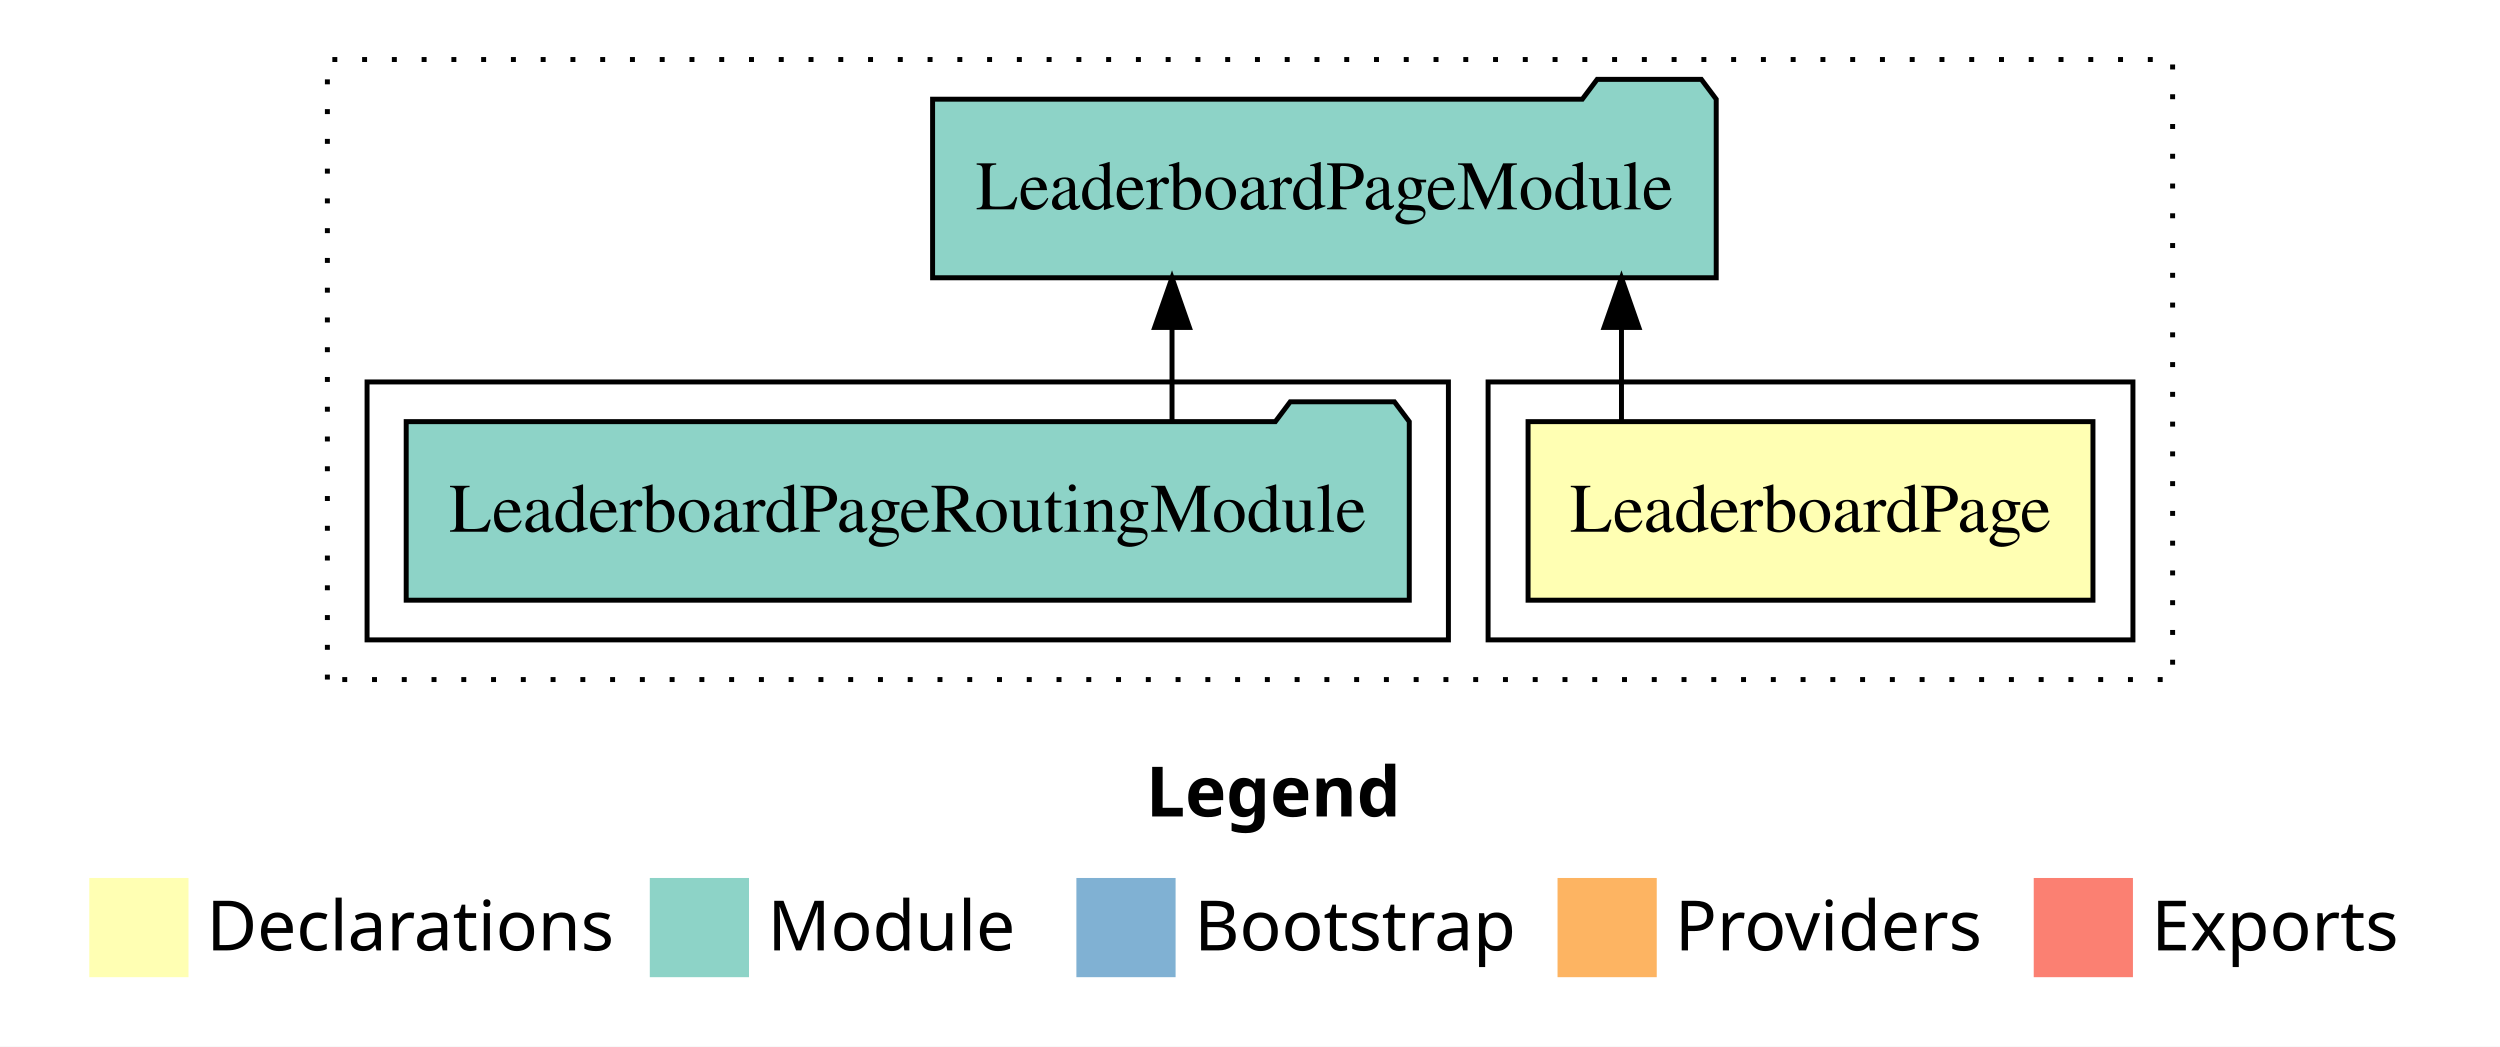
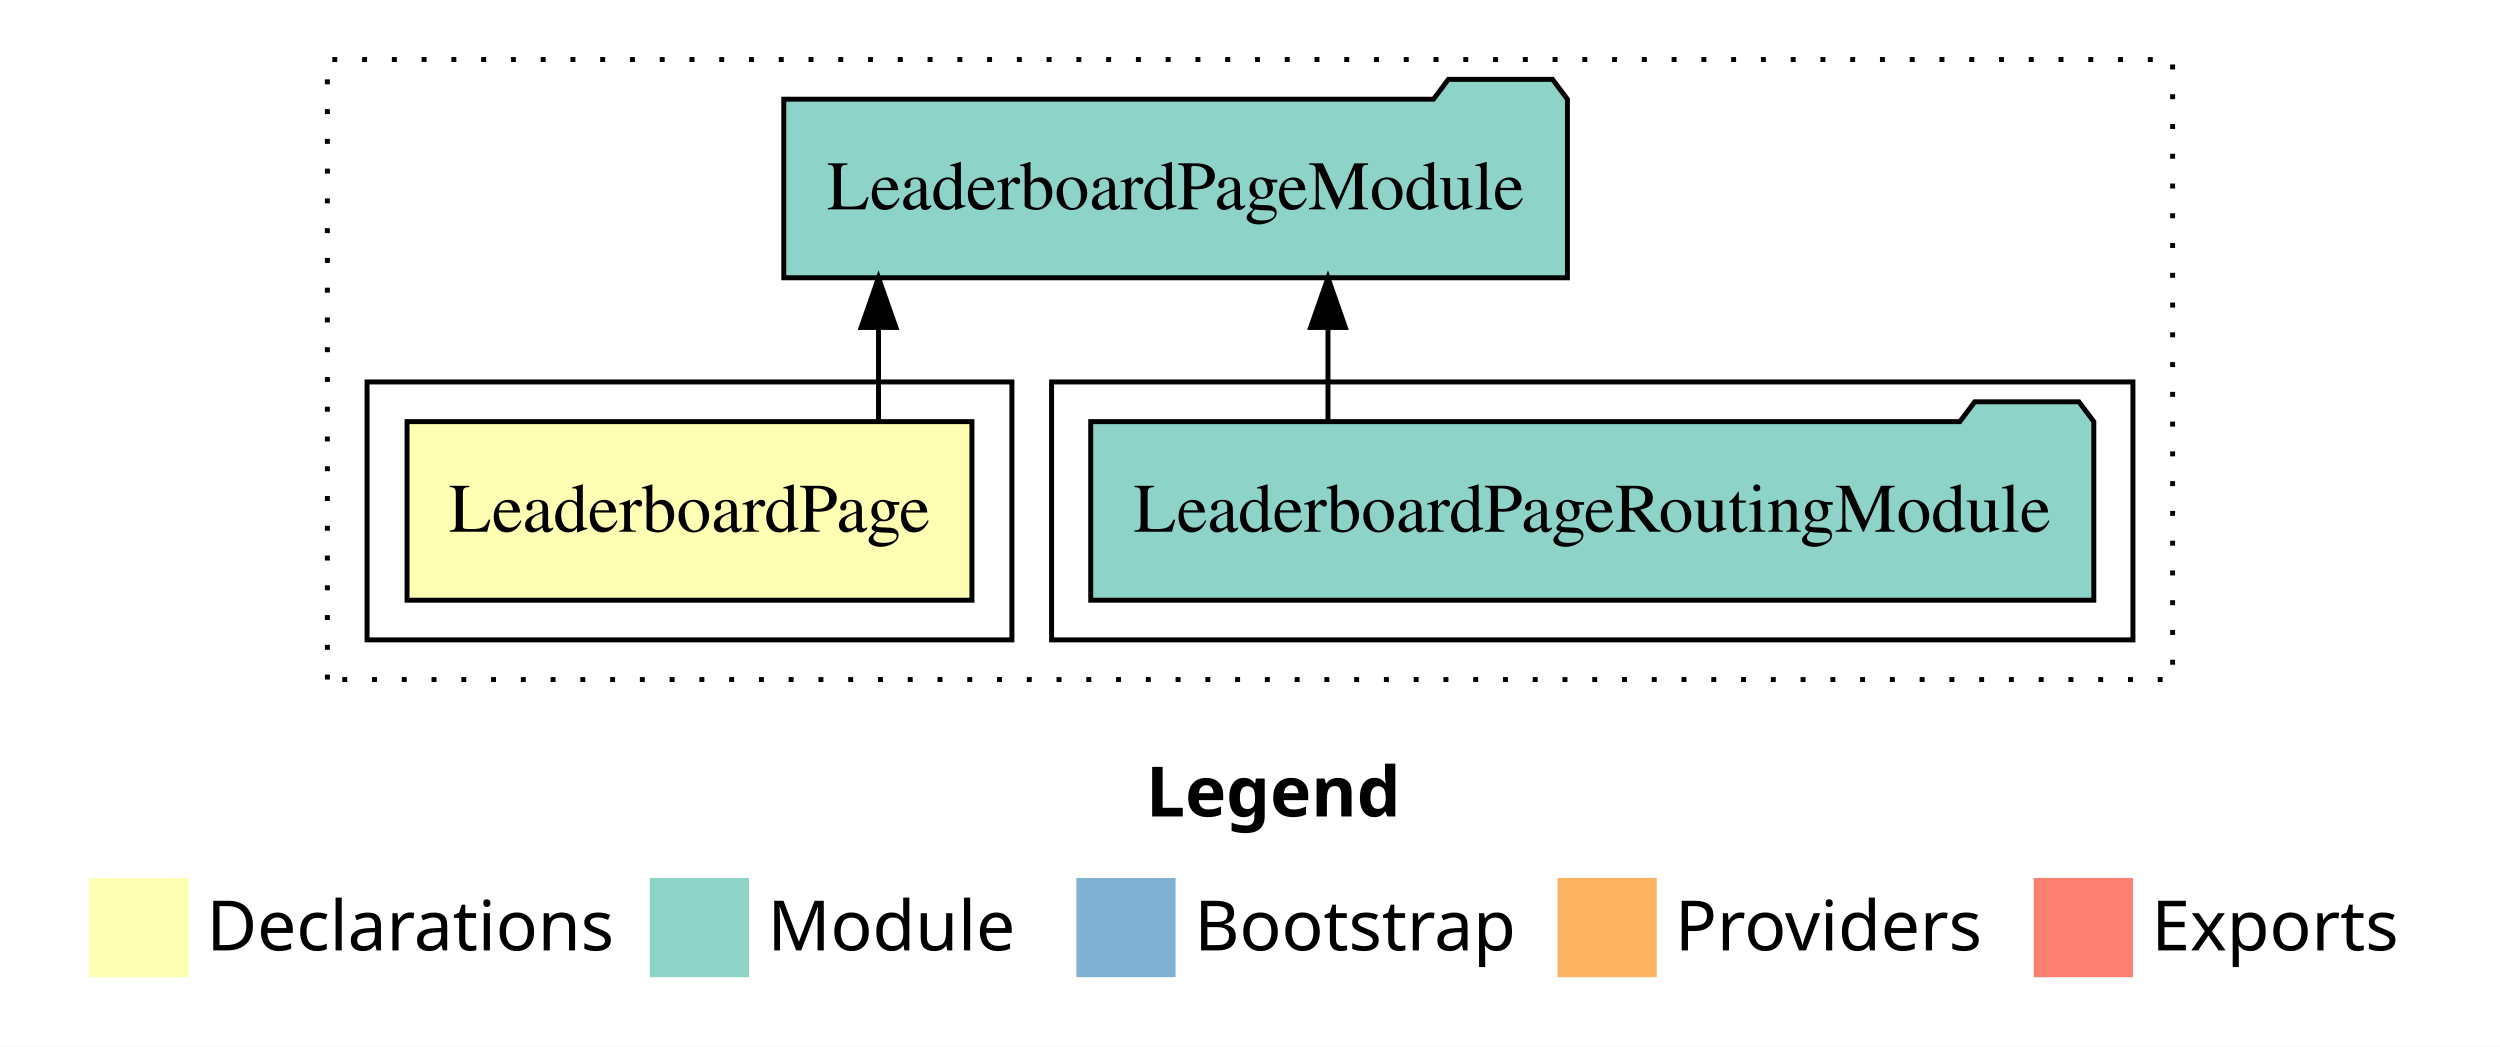
<svg xmlns="http://www.w3.org/2000/svg" width="504pt" height="211pt" viewBox="0.00 0.00 504.00 211.00">
  <g id="graph0" class="graph" transform="scale(1 1) rotate(0) translate(4 207)">
    <polygon fill="white" stroke="transparent" points="-4,4 -4,-207 500,-207 500,4 -4,4" />
    <text text-anchor="start" x="227.01" y="-42.4" font-family="sans-serif" font-weight="bold" font-size="14.00">Legend</text>
    <polygon fill="#ffffb3" stroke="transparent" points="14,-10 14,-30 34,-30 34,-10 14,-10" />
    <text text-anchor="start" x="37.63" y="-15.4" font-family="sans-serif" font-size="14.00">  Declarations</text>
    <polygon fill="#8dd3c7" stroke="transparent" points="127,-10 127,-30 147,-30 147,-10 127,-10" />
    <text text-anchor="start" x="150.73" y="-15.4" font-family="sans-serif" font-size="14.00">  Module</text>
    <polygon fill="#80b1d3" stroke="transparent" points="213,-10 213,-30 233,-30 233,-10 213,-10" />
    <text text-anchor="start" x="236.78" y="-15.4" font-family="sans-serif" font-size="14.00">  Bootstrap</text>
    <polygon fill="#fdb462" stroke="transparent" points="310,-10 310,-30 330,-30 330,-10 310,-10" />
    <text text-anchor="start" x="333.67" y="-15.4" font-family="sans-serif" font-size="14.00">  Providers</text>
    <polygon fill="#fb8072" stroke="transparent" points="406,-10 406,-30 426,-30 426,-10 406,-10" />
    <text text-anchor="start" x="429.73" y="-15.4" font-family="sans-serif" font-size="14.00">  Exports</text>
    <g id="clust1" class="cluster">
      <polygon fill="none" stroke="black" stroke-dasharray="1,5" points="62,-70 62,-195 434,-195 434,-70 62,-70" />
    </g>
+     <g id="clust4" class="cluster">
+       <polygon fill="none" stroke="black" points="208,-78 208,-130 426,-130 426,-78 208,-78" />
+     </g>
    <g id="clust2" class="cluster">
-       <polygon fill="none" stroke="black" points="296,-78 296,-130 426,-130 426,-78 296,-78" />
-     </g>
-     <g id="clust4" class="cluster">
-       <polygon fill="none" stroke="black" points="70,-78 70,-130 288,-130 288,-78 70,-78" />
+       <polygon fill="none" stroke="black" points="70,-78 70,-130 200,-130 200,-78 70,-78" />
    </g>
    <g id="node1" class="node">
-       <polygon fill="#ffffb3" stroke="black" points="417.94,-122 304.06,-122 304.06,-86 417.94,-86 417.94,-122" />
-       <text text-anchor="middle" x="361" y="-99.8" font-family="Times,serif" font-size="14.00">LeaderboardPage</text>
+       <polygon fill="#ffffb3" stroke="black" points="191.94,-122 78.06,-122 78.06,-86 191.94,-86 191.94,-122" />
+       <text text-anchor="middle" x="135" y="-99.8" font-family="Times,serif" font-size="14.00">LeaderboardPage</text>
    </g>
    <g id="node2" class="node">
-       <polygon fill="#8dd3c7" stroke="black" points="341.99,-187 338.99,-191 317.99,-191 314.99,-187 184.01,-187 184.01,-151 341.99,-151 341.99,-187" />
-       <text text-anchor="middle" x="263" y="-164.8" font-family="Times,serif" font-size="14.00">LeaderboardPageModule</text>
+       <polygon fill="#8dd3c7" stroke="black" points="311.99,-187 308.99,-191 287.99,-191 284.99,-187 154.01,-187 154.01,-151 311.99,-151 311.99,-187" />
+       <text text-anchor="middle" x="233" y="-164.8" font-family="Times,serif" font-size="14.00">LeaderboardPageModule</text>
    </g>
    <g id="edge1" class="edge">
-       <path fill="none" stroke="black" d="M322.89,-122.11C322.89,-122.11 322.89,-140.99 322.89,-140.99" />
-       <polygon fill="black" stroke="black" points="319.39,-140.99 322.89,-150.99 326.39,-140.99 319.39,-140.99" />
+       <path fill="none" stroke="black" d="M173.11,-122.11C173.11,-122.11 173.11,-140.99 173.11,-140.99" />
+       <polygon fill="black" stroke="black" points="169.61,-140.99 173.11,-150.99 176.61,-140.99 169.61,-140.99" />
    </g>
    <g id="node3" class="node">
-       <polygon fill="#8dd3c7" stroke="black" points="280.11,-122 277.11,-126 256.11,-126 253.11,-122 77.89,-122 77.89,-86 280.11,-86 280.11,-122" />
-       <text text-anchor="middle" x="179" y="-99.8" font-family="Times,serif" font-size="14.00">LeaderboardPageRoutingModule</text>
+       <polygon fill="#8dd3c7" stroke="black" points="418.11,-122 415.11,-126 394.11,-126 391.11,-122 215.89,-122 215.89,-86 418.11,-86 418.11,-122" />
+       <text text-anchor="middle" x="317" y="-99.8" font-family="Times,serif" font-size="14.00">LeaderboardPageRoutingModule</text>
    </g>
    <g id="edge2" class="edge">
-       <path fill="none" stroke="black" d="M232.28,-122.11C232.28,-122.11 232.28,-140.99 232.28,-140.99" />
-       <polygon fill="black" stroke="black" points="228.78,-140.99 232.28,-150.99 235.78,-140.99 228.78,-140.99" />
+       <path fill="none" stroke="black" d="M263.72,-122.11C263.72,-122.11 263.72,-140.99 263.72,-140.99" />
+       <polygon fill="black" stroke="black" points="260.22,-140.99 263.72,-150.99 267.22,-140.99 260.22,-140.99" />
    </g>
  </g>
</svg>
